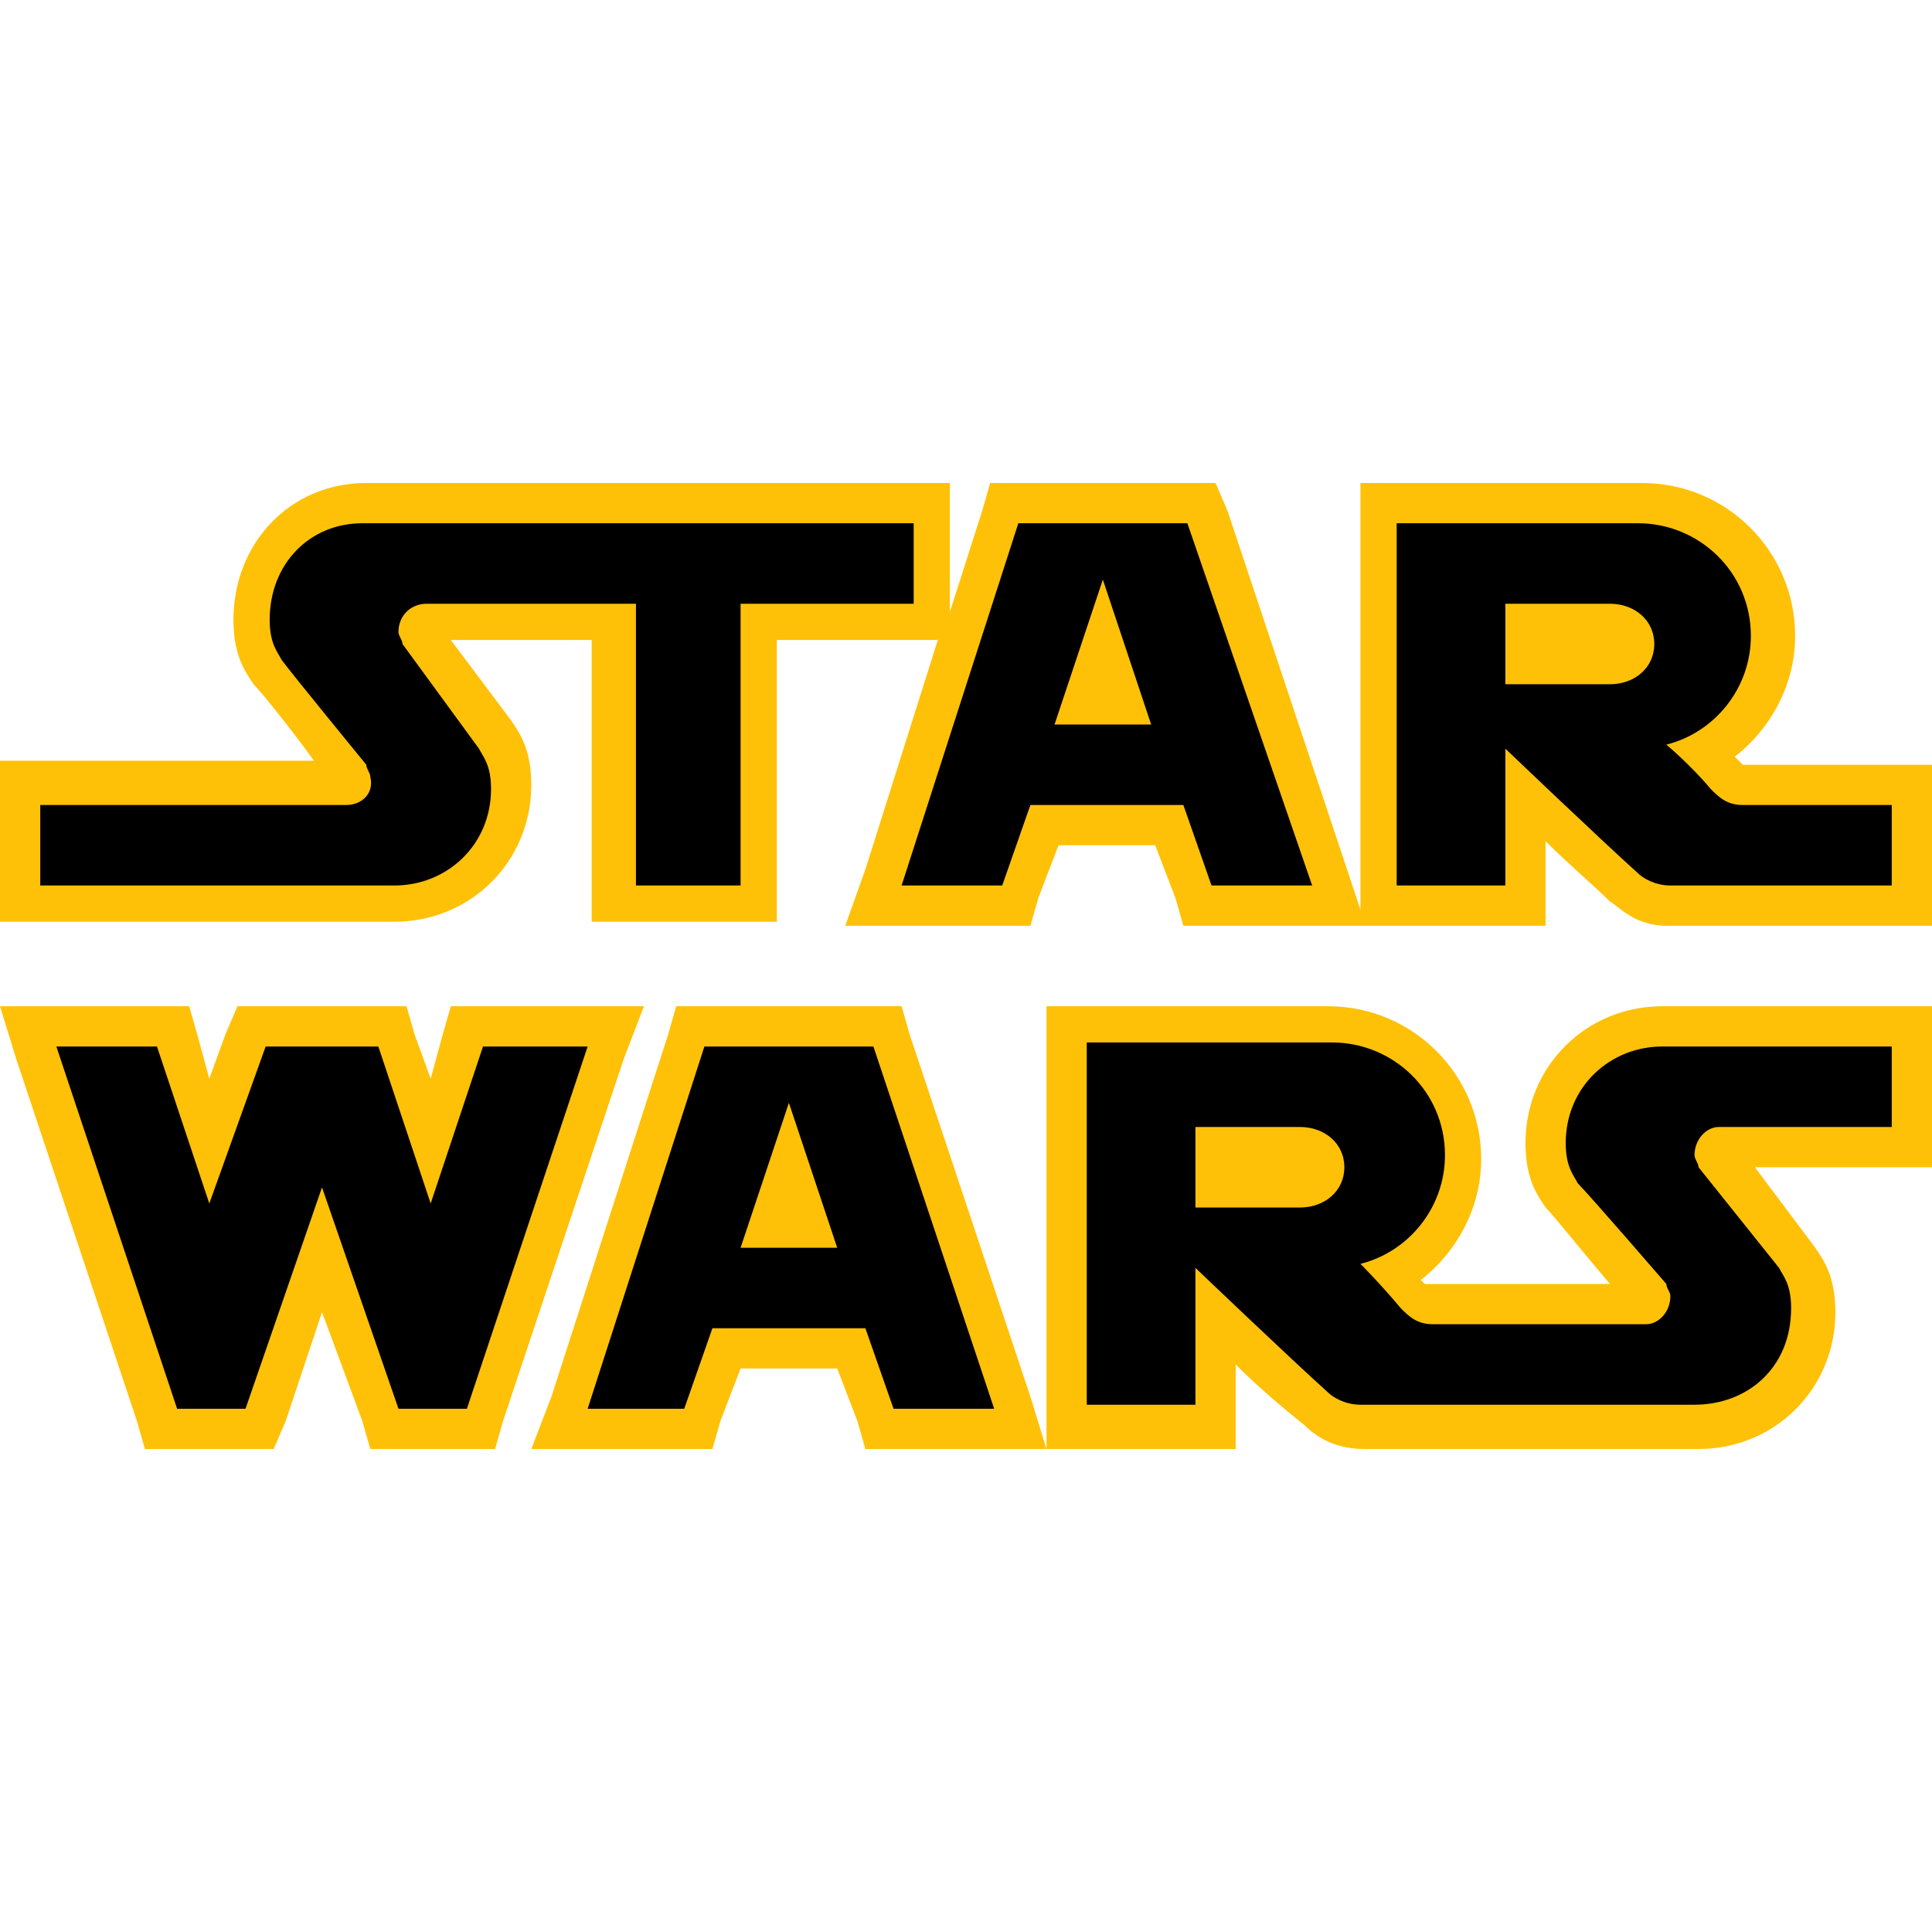
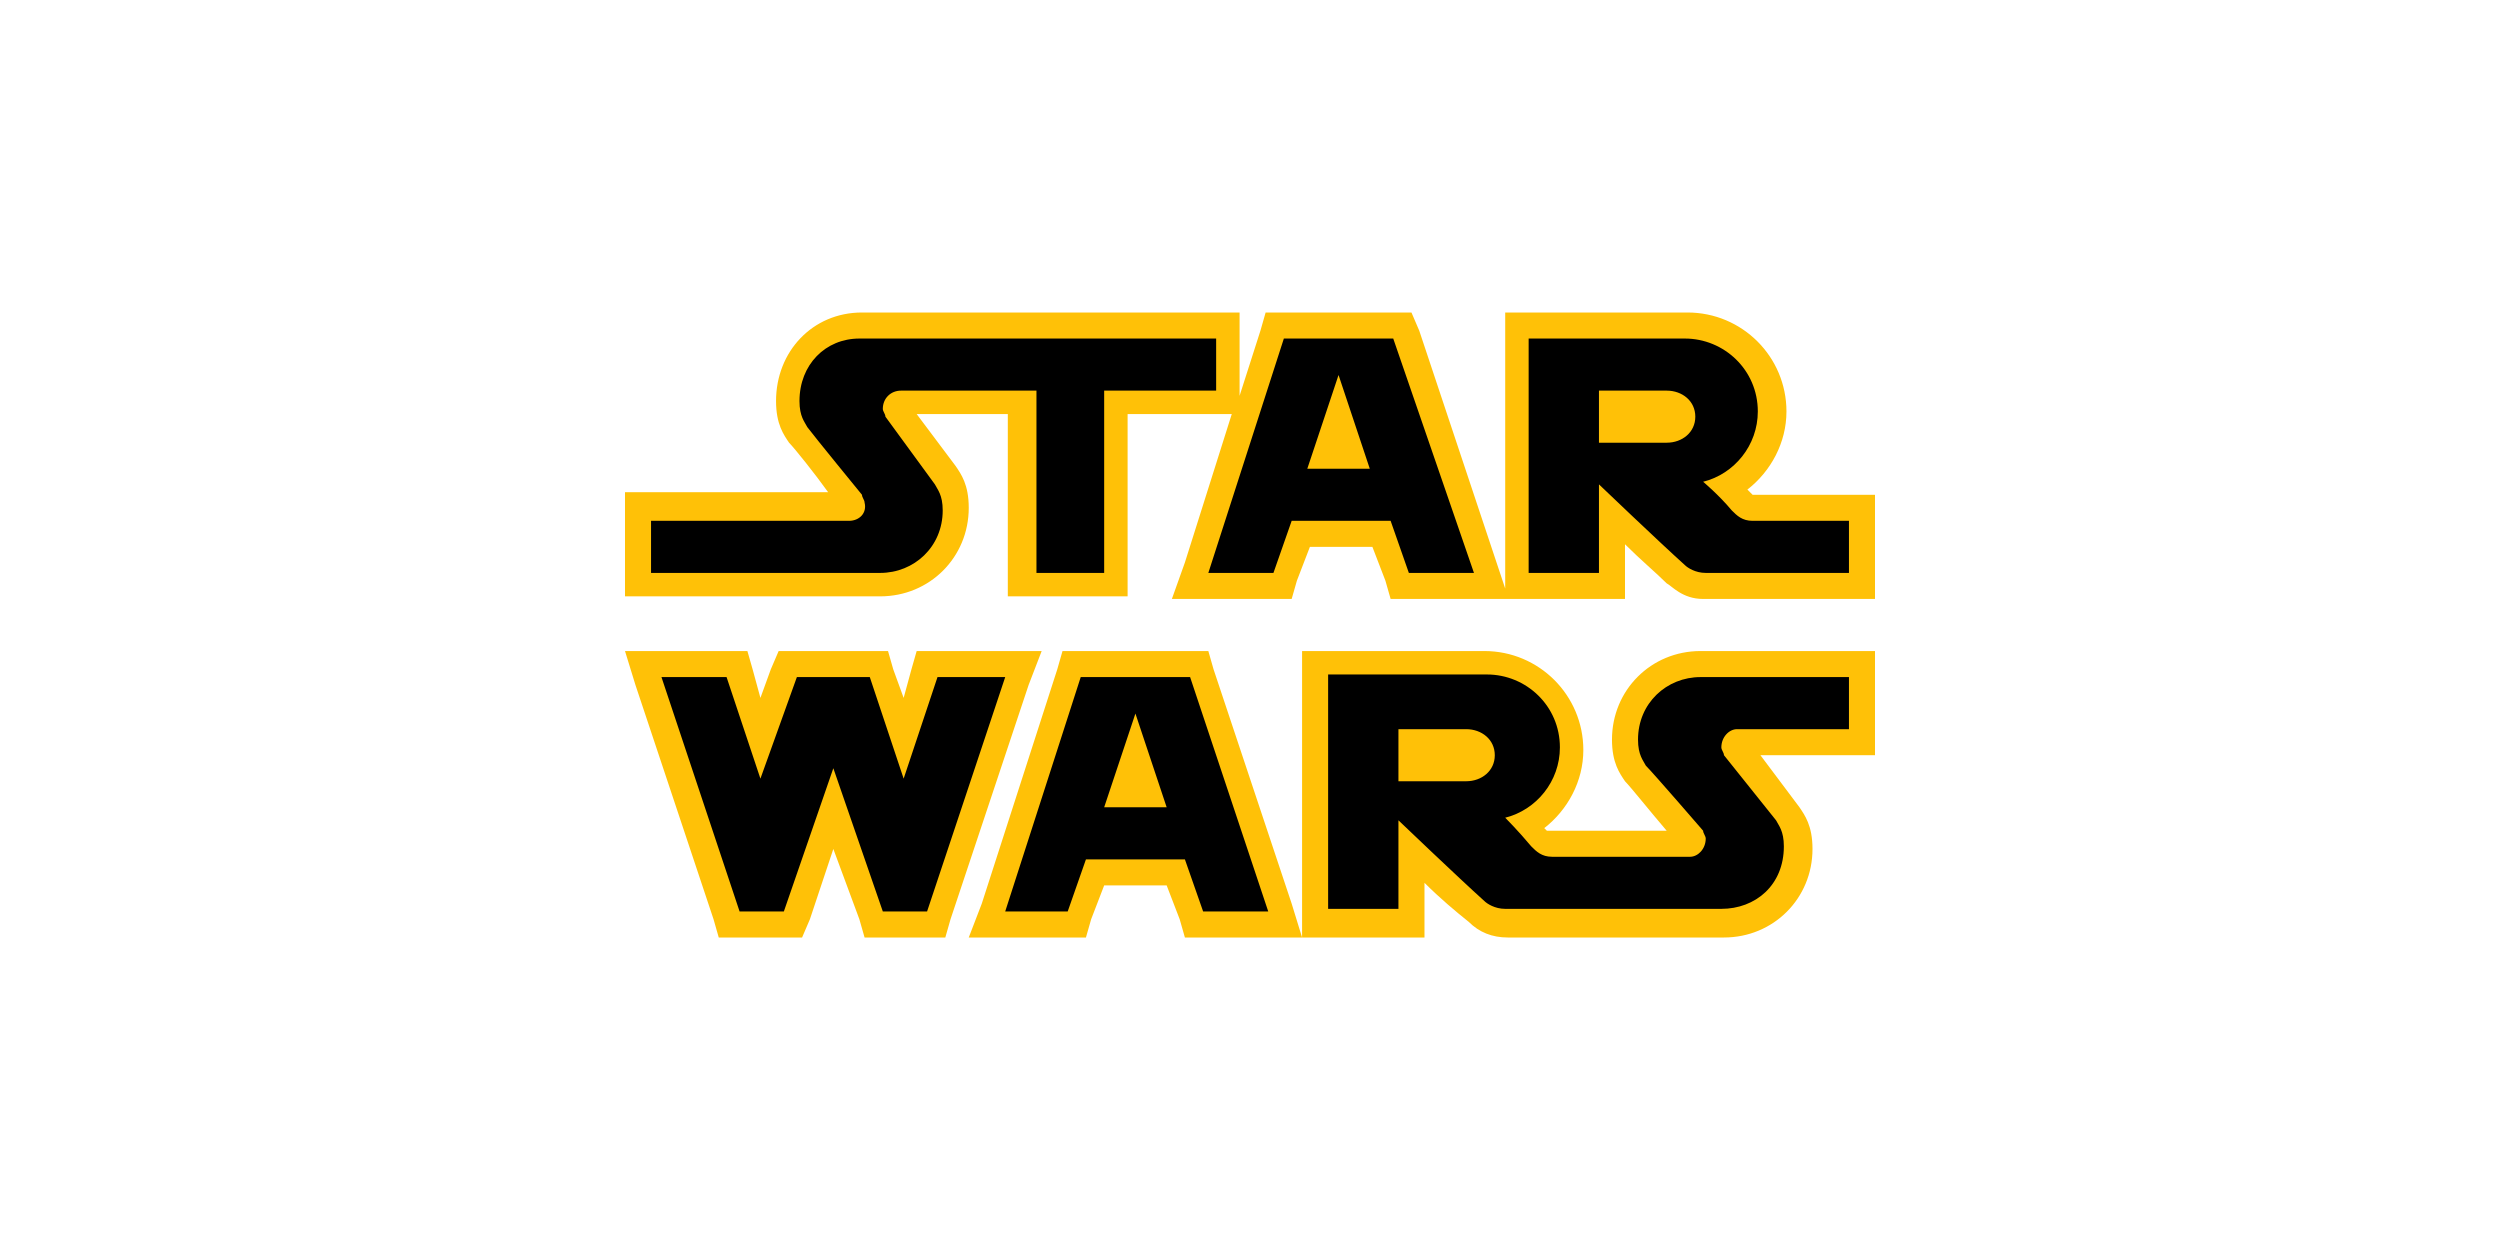
- <svg xmlns="http://www.w3.org/2000/svg" viewBox="0 0 48 48" width="96px" height="96px">
+ <svg xmlns="http://www.w3.org/2000/svg" viewBox="0 0 48 48" width="96px" height="48px">
  <path fill="#FFC107" d="M47,19h-3.7c0,0,0,0,0,0c-0.1-0.1-0.1-0.1-0.2-0.2c0.9-0.7,1.5-1.8,1.5-3c0-2.1-1.7-3.8-3.8-3.8h-6h-1v1v9v0.6l-0.3-0.9l-3-9L30.2,12h-0.7h-4.2h-0.7l-0.2,0.7l-0.8,2.5V15v-2v-1h-1H9.1c-1.9,0-3.3,1.5-3.3,3.4c0,0.9,0.3,1.3,0.5,1.6l0,0l0,0c0.2,0.2,1,1.2,1.5,1.9H1H0v1v2v1h1h8.8c1.9,0,3.4-1.5,3.4-3.4c0-0.9-0.3-1.3-0.5-1.6l-1.5-2h3.5v6v1h1h2.6h1v-1v-6h3.3h0.7l-1.8,5.7L21,23h1.4h2.5h0.7l0.2-0.7l0.5-1.3h2.4l0.5,1.3l0.2,0.7H30h2.5h1.2v0h1h2.7h1v-1v-1.1c0.6,0.6,1.2,1.1,1.6,1.5c0.2,0.1,0.6,0.6,1.4,0.6H47h1v-1v-2v-1H47z M15.5,26.3l-3,9L12.3,36h-0.7H9.9H9.2l-0.2-0.7L8,32.6l-0.9,2.7L6.8,36H6.1H4.4H3.6l-0.2-0.7l-3-9L0,25h1.4h2.6h0.7l0.2,0.7l0.3,1.1l0.4-1.1L5.9,25h0.7h2.8h0.7l0.2,0.7l0.4,1.1l0.3-1.1l0.2-0.7H12h2.6H16L15.5,26.3z M41.3,25c-1.9,0-3.4,1.5-3.4,3.4c0,0.9,0.3,1.3,0.5,1.6l0,0l0,0c0.2,0.2,1,1.2,1.6,1.9h-4.5c0,0,0,0-0.1,0c0,0-0.1-0.1-0.1-0.1c0.9-0.7,1.5-1.8,1.5-3c0-2.1-1.7-3.8-3.8-3.8h-3.4H27h-1v1v9v1l-0.4-1.3l-3-9L22.4,25h-0.7h-4.2h-0.7l-0.2,0.7l-2.9,9L13.2,36h1.4H17h0.7l0.2-0.7l0.5-1.3h2.4l0.5,1.3l0.2,0.7h0.7h2.5H26h0h1h2.7h1v-1v-1.1c0.6,0.6,1.2,1.1,1.7,1.5c0.4,0.4,0.9,0.6,1.5,0.6h8.3c1.9,0,3.4-1.5,3.4-3.4c0-0.9-0.3-1.3-0.5-1.6l-1.5-2H47h1v-1v-2v-1h-1H41.3z" />
  <path d="M22.5,13c0,0-12.6,0-13.5,0c-1.3,0-2.3,1-2.3,2.4c0,0.6,0.2,0.8,0.3,1C7.3,16.8,9.1,19,9.1,19c0,0.1,0.1,0.2,0.1,0.3C9.3,19.7,9,20,8.6,20c0,0-7.6,0-7.6,0v2c0,0,8.1,0,8.8,0c1.3,0,2.4-1,2.4-2.4c0-0.6-0.2-0.8-0.3-1L10,16c0-0.1-0.1-0.2-0.1-0.3c0-0.4,0.3-0.7,0.7-0.7c0,0,5.2,0,5.2,0v7h2.6v-7h4.3V13z M29.5,13h-4.2l-2.9,9h2.5l0.7-2h3.8l0.7,2h2.5L29.5,13z M26.2,18l1.2-3.6l1.2,3.6H26.2z M43.3,20c-0.4,0-0.6-0.2-0.8-0.4c-0.5-0.6-1.1-1.1-1.1-1.1c1.2-0.3,2.1-1.4,2.1-2.7c0-1.6-1.3-2.8-2.8-2.8h-6v9h2.7v-3.4c0,0,2.3,2.2,3.3,3.1c0.1,0.1,0.4,0.3,0.8,0.3c0.3,0,5.5,0,5.5,0v-2H43.3z M37.4,15H40c0.6,0,1.1,0.4,1.1,1c0,0.6-0.5,1-1.1,1h-2.6V15z M12,26l-1.3,3.9L9.4,26H6.6l-1.4,3.9L3.9,26H1.4l3,9h1.7L8,29.5L9.9,35h1.7l3-9H12z M42.7,28c0,0,4.3,0,4.3,0v-2c0,0-4.8,0-5.7,0c-1.3,0-2.4,1-2.4,2.4c0,0.6,0.2,0.8,0.3,1c0.3,0.3,2.2,2.5,2.2,2.5c0,0.1,0.1,0.2,0.1,0.3c0,0.4-0.3,0.7-0.6,0.7c0,0-5.2,0-5.3,0c-0.4,0-0.6-0.2-0.8-0.4c-0.5-0.6-1-1.1-1-1.1c1.2-0.3,2.1-1.4,2.1-2.7c0-1.6-1.3-2.8-2.8-2.8h-3.4H27v9h2.7v-3.4c0,0,2.3,2.2,3.3,3.1c0.1,0.1,0.4,0.3,0.8,0.3c0.3,0,7.8,0,8.3,0c1.3,0,2.4-0.9,2.4-2.4c0-0.6-0.2-0.8-0.3-1L42.2,29c0-0.1-0.1-0.2-0.1-0.3C42.1,28.3,42.4,28,42.7,28z M32.3,30h-2.6v-2h2.6c0.6,0,1.1,0.4,1.1,1C33.4,29.6,32.9,30,32.3,30z M21.7,26h-4.2l-2.9,9H17l0.7-2h3.8l0.7,2h2.5L21.7,26z M18.4,31l1.2-3.6l1.2,3.6H18.4z" />
</svg>
